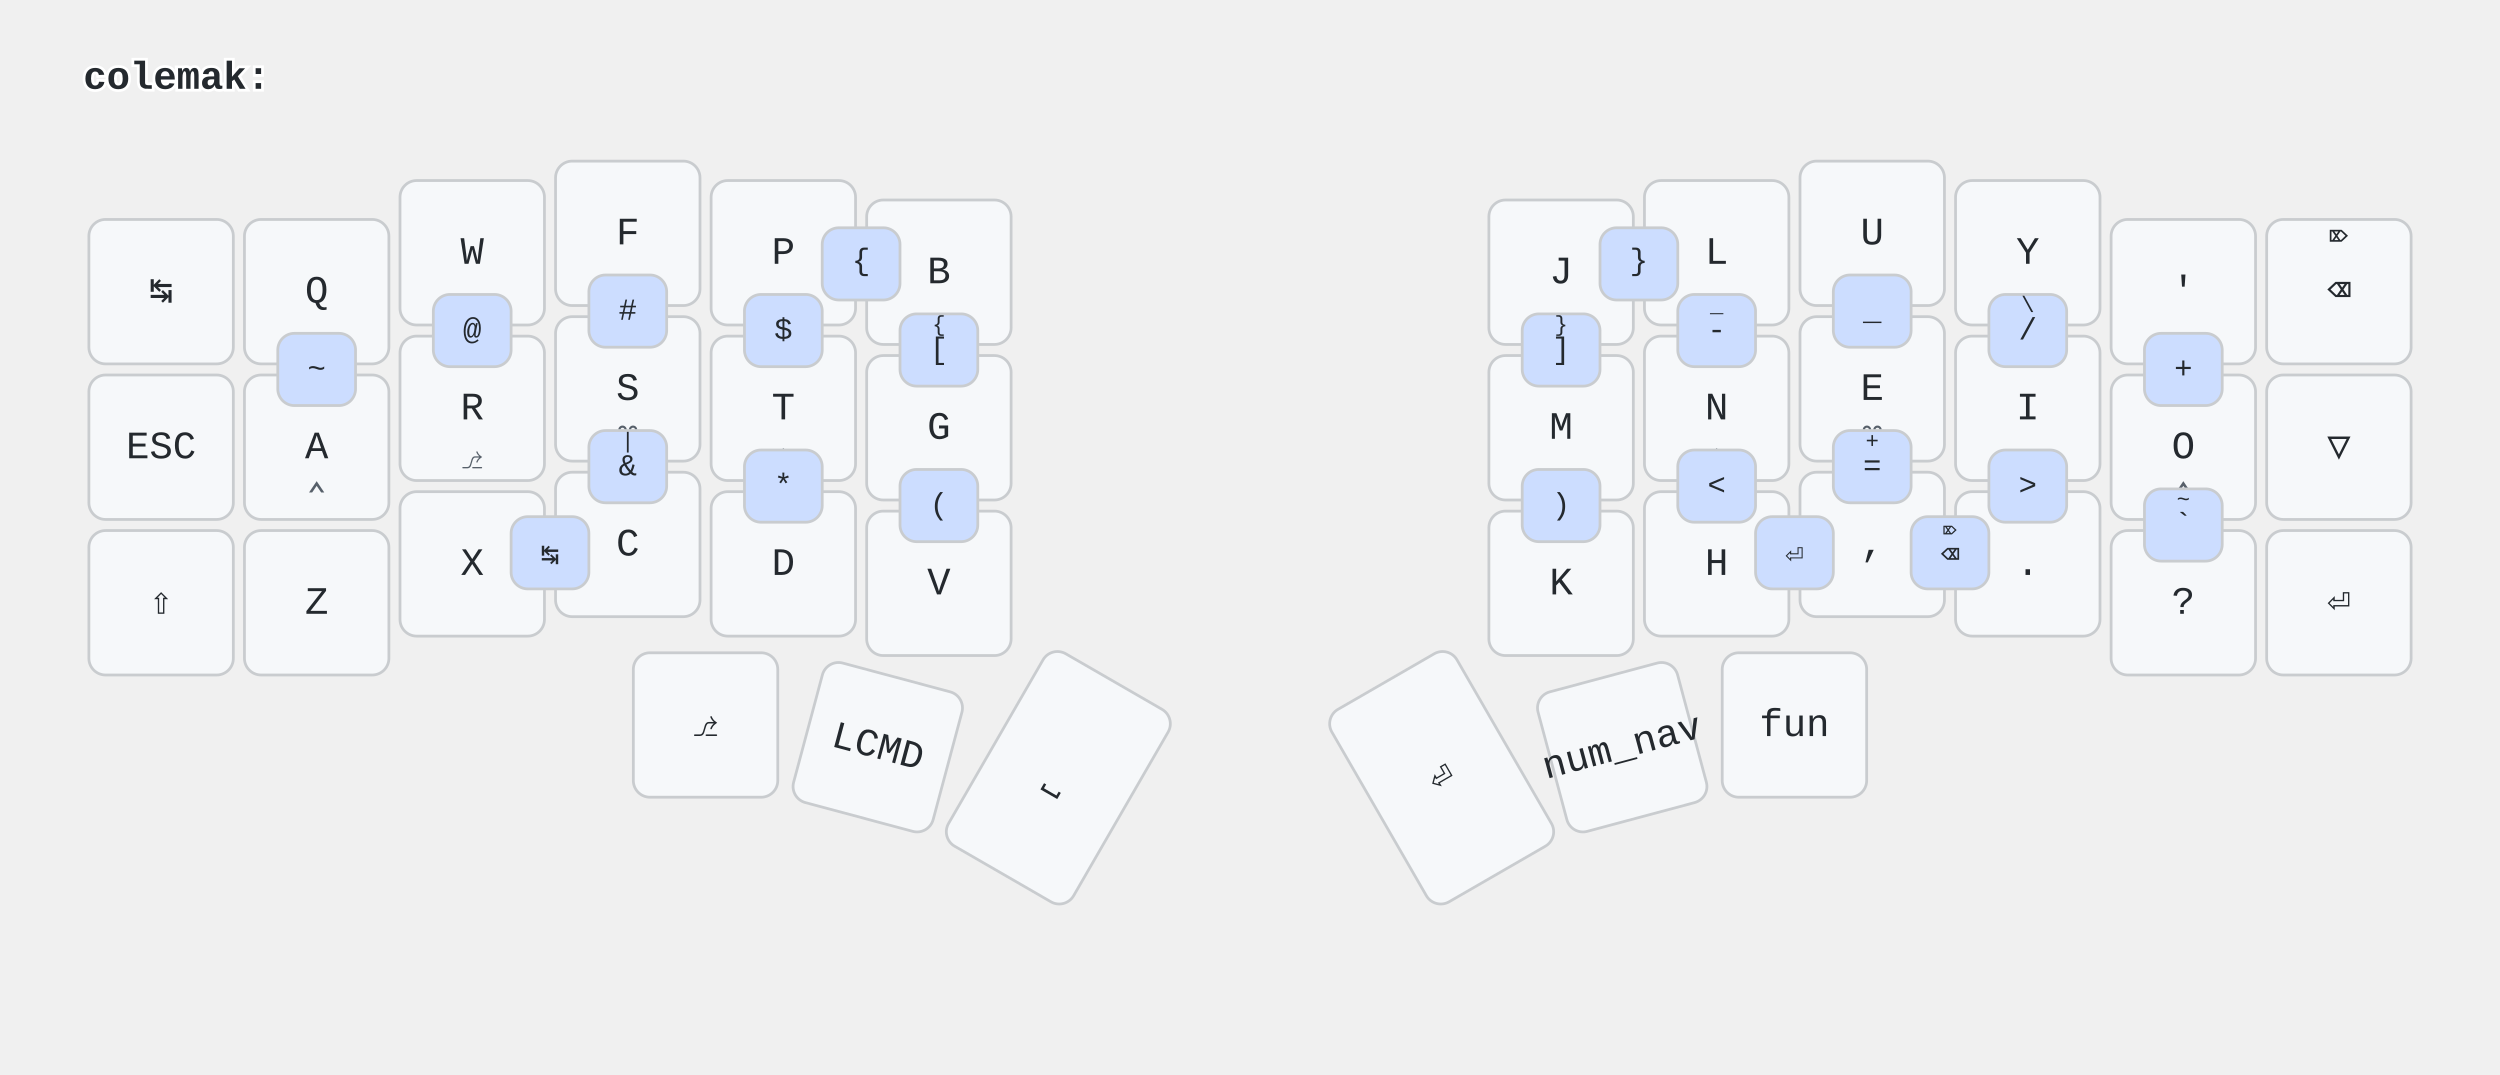
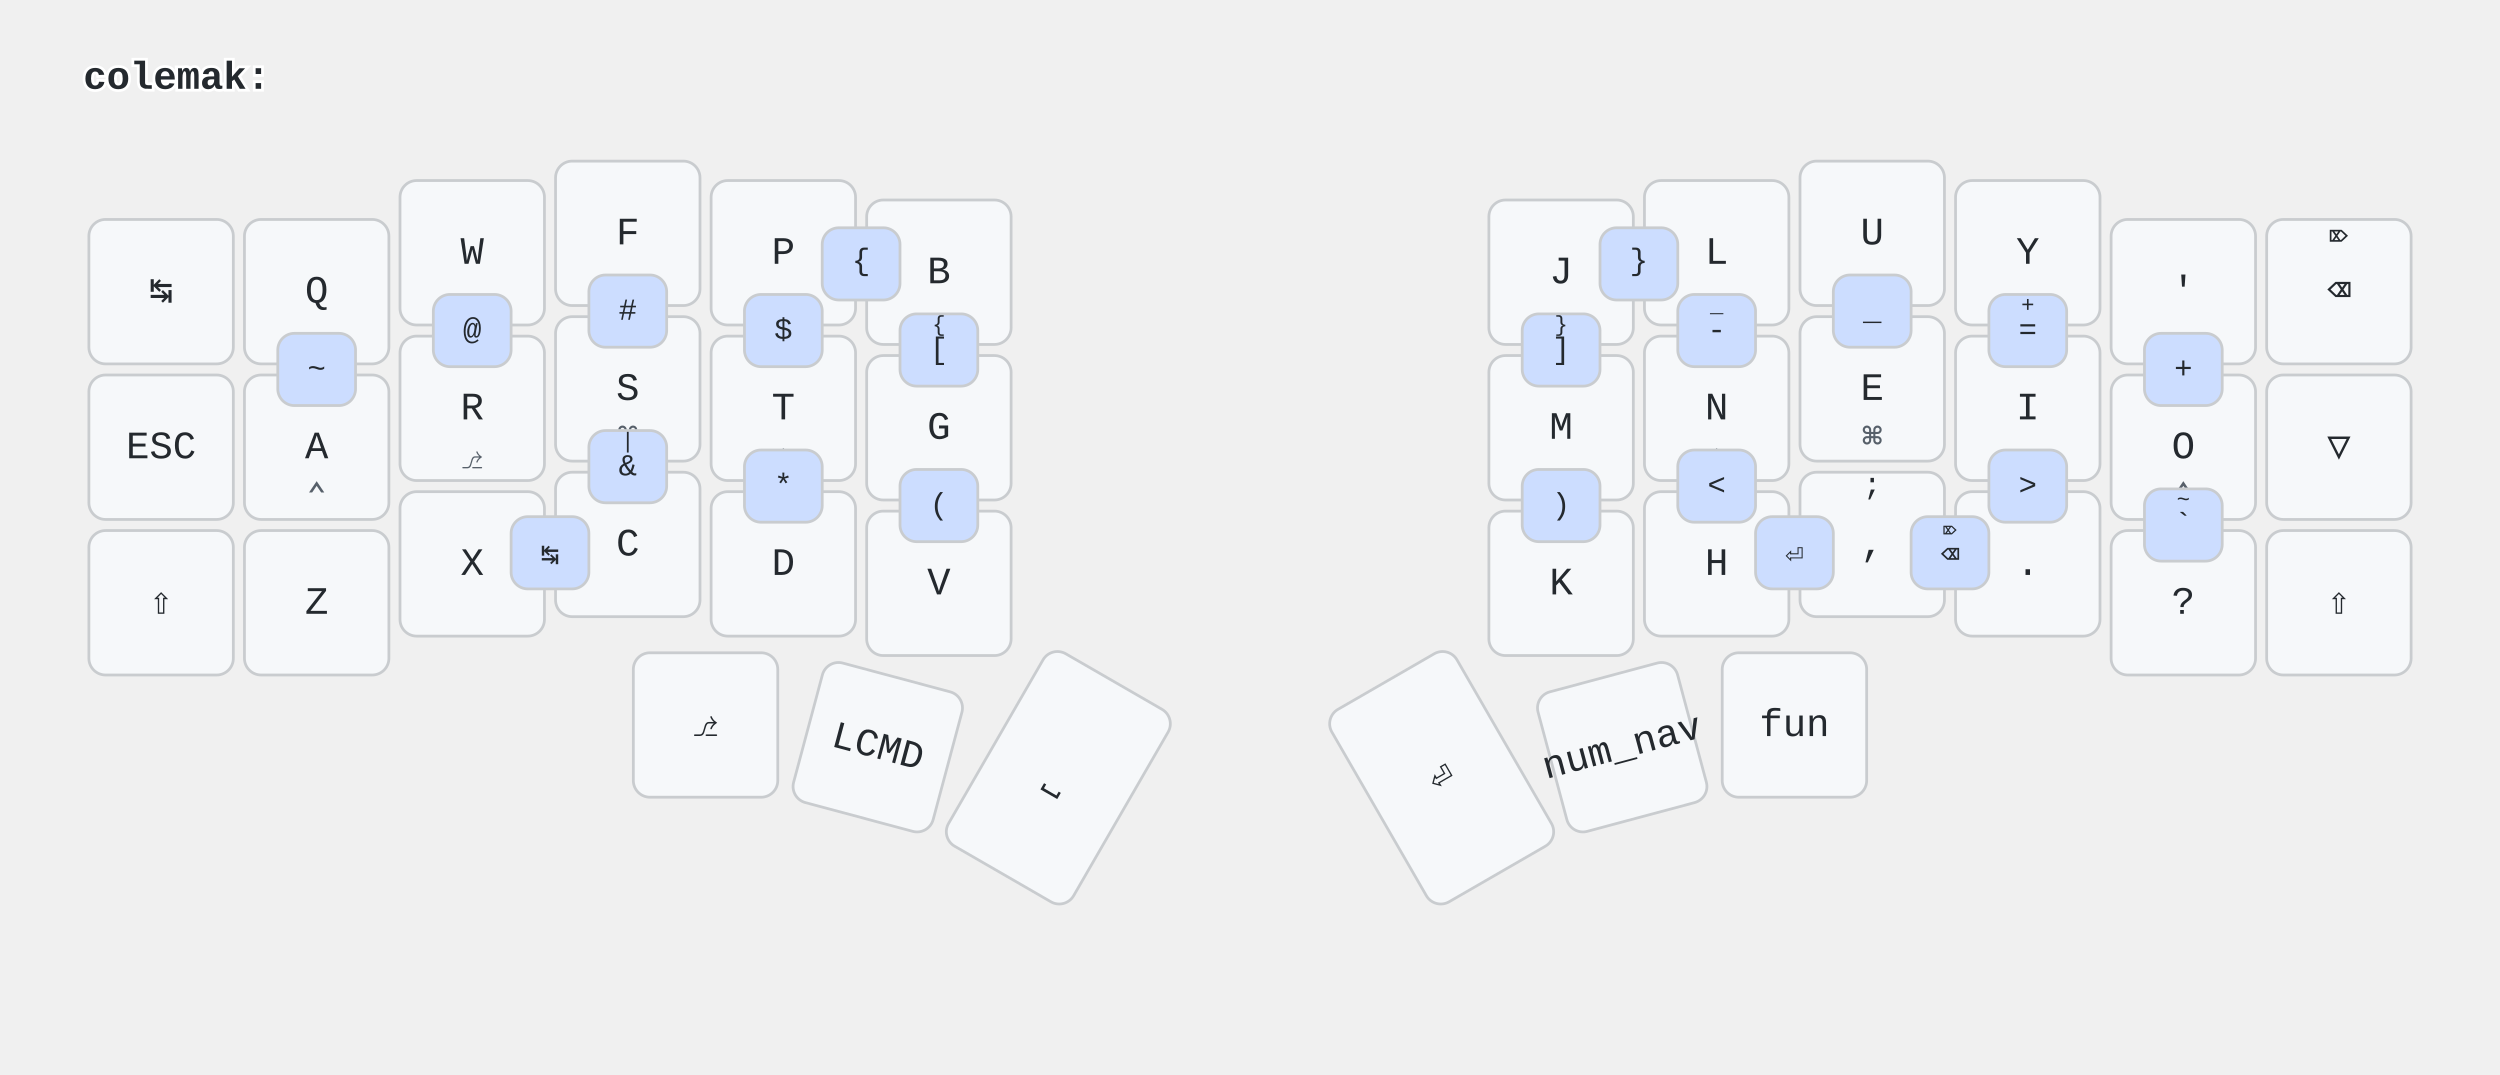
<svg xmlns="http://www.w3.org/2000/svg" width="900" height="387" viewBox="0 0 900 387" class="keymap">
  <style>/* font and background color specifications */
svg {
    font-family: SFMono-Regular,Consolas,Liberation Mono,Menlo,monospace;
    font-size: 14px;
    font-kerning: normal;
    text-rendering: optimizeLegibility;
    fill: #24292e;
}

/* default key styling */
rect {
    fill: #f6f8fa;
    stroke: #c9cccf;
    stroke-width: 1;
}

/* color accent for combo boxes */
rect.combo {
    fill: #cdf;
}

/* color accent for held keys */
rect.held, rect.combo.held {
    fill: #fdd;
}

/* color accent for ghost (optional) keys */
rect.ghost, rect.combo.ghost {
    fill: #ddd;
}

text {
    text-anchor: middle;
    dominant-baseline: middle;
}

/* styling for layer labels */
text.label {
    font-weight: bold;
    text-anchor: start;
    stroke: white;
    stroke-width: 2;
    paint-order: stroke;
}

/* styling for combo tap, and key hold/shifted label text */
text.combo, text.hold, text.shifted {
    font-size: 11px;
}

text.hold {
    text-anchor: middle;
    dominant-baseline: text-after-edge;
    font-size: 12px;
    font-weight: 600;
    fill: #57606a;
}

text.shifted {
    text-anchor: middle;
    dominant-baseline: hanging;
}

/* styling for hold/shifted label text in combo box */
text.combo.hold, text.combo.shifted {
    font-size: 8px;
}

/* styling for combo dendrons */
path {
    stroke-width: 1;
    stroke: gray;
    fill: none;
}
</style>
  <g transform="translate(30, 0)" class="layer-colemak">
    <text x="0" y="28" class="label" id="colemak">colemak:</text>
    <g transform="translate(0, 56)">
      <g transform="translate(28, 49)" class="key keypos-0">
        <rect rx="6" ry="6" x="-26" y="-26" width="52" height="52" class="key" />
        <text x="0" y="0" class="key tap">↹</text>
      </g>
      <g transform="translate(84, 49)" class="key keypos-1">
        <rect rx="6" ry="6" x="-26" y="-26" width="52" height="52" class="key" />
        <text x="0" y="0" class="key tap">Q</text>
      </g>
      <g transform="translate(140, 35)" class="key keypos-2">
        <rect rx="6" ry="6" x="-26" y="-26" width="52" height="52" class="key" />
        <text x="0" y="0" class="key tap">W</text>
      </g>
      <g transform="translate(196, 28)" class="key keypos-3">
        <rect rx="6" ry="6" x="-26" y="-26" width="52" height="52" class="key" />
        <text x="0" y="0" class="key tap">F</text>
      </g>
      <g transform="translate(252, 35)" class="key keypos-4">
        <rect rx="6" ry="6" x="-26" y="-26" width="52" height="52" class="key" />
        <text x="0" y="0" class="key tap">P</text>
      </g>
      <g transform="translate(308, 42)" class="key keypos-5">
        <rect rx="6" ry="6" x="-26" y="-26" width="52" height="52" class="key" />
        <text x="0" y="0" class="key tap">B</text>
      </g>
      <g transform="translate(532, 42)" class="key keypos-6">
        <rect rx="6" ry="6" x="-26" y="-26" width="52" height="52" class="key" />
        <text x="0" y="0" class="key tap">J</text>
      </g>
      <g transform="translate(588, 35)" class="key keypos-7">
        <rect rx="6" ry="6" x="-26" y="-26" width="52" height="52" class="key" />
        <text x="0" y="0" class="key tap">L</text>
      </g>
      <g transform="translate(644, 28)" class="key keypos-8">
        <rect rx="6" ry="6" x="-26" y="-26" width="52" height="52" class="key" />
        <text x="0" y="0" class="key tap">U</text>
      </g>
      <g transform="translate(700, 35)" class="key keypos-9">
        <rect rx="6" ry="6" x="-26" y="-26" width="52" height="52" class="key" />
        <text x="0" y="0" class="key tap">Y</text>
      </g>
      <g transform="translate(756, 49)" class="key keypos-10">
        <rect rx="6" ry="6" x="-26" y="-26" width="52" height="52" class="key" />
        <text x="0" y="0" class="key tap">'</text>
      </g>
      <g transform="translate(812, 49)" class="key keypos-11">
        <rect rx="6" ry="6" x="-26" y="-26" width="52" height="52" class="key" />
        <text x="0" y="0" class="key tap">⌫</text>
        <text x="0" y="-24" class="key shifted">⌦</text>
      </g>
      <g transform="translate(28, 105)" class="key keypos-12">
        <rect rx="6" ry="6" x="-26" y="-26" width="52" height="52" class="key" />
        <text x="0" y="0" class="key tap">ESC</text>
      </g>
      <g transform="translate(84, 105)" class="key keypos-13">
        <rect rx="6" ry="6" x="-26" y="-26" width="52" height="52" class="key" />
        <text x="0" y="0" class="key tap">A</text>
        <text x="0" y="24" class="key hold">⌃</text>
      </g>
      <g transform="translate(140, 91)" class="key keypos-14">
        <rect rx="6" ry="6" x="-26" y="-26" width="52" height="52" class="key" />
        <text x="0" y="0" class="key tap">R</text>
        <text x="0" y="24" class="key hold">⎇</text>
      </g>
      <g transform="translate(196, 84)" class="key keypos-15">
        <rect rx="6" ry="6" x="-26" y="-26" width="52" height="52" class="key" />
        <text x="0" y="0" class="key tap">S</text>
        <text x="0" y="24" class="key hold">⌘</text>
      </g>
      <g transform="translate(252, 91)" class="key keypos-16">
        <rect rx="6" ry="6" x="-26" y="-26" width="52" height="52" class="key" />
        <text x="0" y="0" class="key tap">T</text>
        <text x="0" y="24" class="key hold">⇧</text>
      </g>
      <g transform="translate(308, 98)" class="key keypos-17">
        <rect rx="6" ry="6" x="-26" y="-26" width="52" height="52" class="key" />
        <text x="0" y="0" class="key tap">G</text>
      </g>
      <g transform="translate(532, 98)" class="key keypos-18">
        <rect rx="6" ry="6" x="-26" y="-26" width="52" height="52" class="key" />
        <text x="0" y="0" class="key tap">M</text>
      </g>
      <g transform="translate(588, 91)" class="key keypos-19">
        <rect rx="6" ry="6" x="-26" y="-26" width="52" height="52" class="key" />
        <text x="0" y="0" class="key tap">N</text>
        <text x="0" y="24" class="key hold">⇧</text>
      </g>
      <g transform="translate(644, 84)" class="key keypos-20">
        <rect rx="6" ry="6" x="-26" y="-26" width="52" height="52" class="key" />
        <text x="0" y="0" class="key tap">E</text>
        <text x="0" y="24" class="key hold">⌘</text>
      </g>
      <g transform="translate(700, 91)" class="key keypos-21">
        <rect rx="6" ry="6" x="-26" y="-26" width="52" height="52" class="key" />
        <text x="0" y="0" class="key tap">I</text>
        <text x="0" y="24" class="key hold">⎇</text>
      </g>
      <g transform="translate(756, 105)" class="key keypos-22">
        <rect rx="6" ry="6" x="-26" y="-26" width="52" height="52" class="key" />
        <text x="0" y="0" class="key tap">O</text>
        <text x="0" y="24" class="key hold">⌃</text>
      </g>
      <g transform="translate(812, 105)" class="key trans keypos-23">
        <rect rx="6" ry="6" x="-26" y="-26" width="52" height="52" class="key trans" />
        <text x="0" y="0" class="key trans tap">▽</text>
      </g>
      <g transform="translate(28, 161)" class="key keypos-24">
        <rect rx="6" ry="6" x="-26" y="-26" width="52" height="52" class="key" />
        <text x="0" y="0" class="key tap">⇧</text>
      </g>
      <g transform="translate(84, 161)" class="key keypos-25">
        <rect rx="6" ry="6" x="-26" y="-26" width="52" height="52" class="key" />
        <text x="0" y="0" class="key tap">Z</text>
      </g>
      <g transform="translate(140, 147)" class="key keypos-26">
        <rect rx="6" ry="6" x="-26" y="-26" width="52" height="52" class="key" />
        <text x="0" y="0" class="key tap">X</text>
      </g>
      <g transform="translate(196, 140)" class="key keypos-27">
        <rect rx="6" ry="6" x="-26" y="-26" width="52" height="52" class="key" />
        <text x="0" y="0" class="key tap">C</text>
      </g>
      <g transform="translate(252, 147)" class="key keypos-28">
        <rect rx="6" ry="6" x="-26" y="-26" width="52" height="52" class="key" />
        <text x="0" y="0" class="key tap">D</text>
      </g>
      <g transform="translate(308, 154)" class="key keypos-29">
        <rect rx="6" ry="6" x="-26" y="-26" width="52" height="52" class="key" />
        <text x="0" y="0" class="key tap">V</text>
      </g>
      <g transform="translate(532, 154)" class="key keypos-30">
        <rect rx="6" ry="6" x="-26" y="-26" width="52" height="52" class="key" />
        <text x="0" y="0" class="key tap">K</text>
      </g>
      <g transform="translate(588, 147)" class="key keypos-31">
        <rect rx="6" ry="6" x="-26" y="-26" width="52" height="52" class="key" />
        <text x="0" y="0" class="key tap">H</text>
      </g>
      <g transform="translate(644, 140)" class="key keypos-32">
        <rect rx="6" ry="6" x="-26" y="-26" width="52" height="52" class="key" />
        <text x="0" y="0" class="key tap">,</text>
        <text x="0" y="-24" class="key shifted">;</text>
      </g>
      <g transform="translate(700, 147)" class="key keypos-33">
        <rect rx="6" ry="6" x="-26" y="-26" width="52" height="52" class="key" />
        <text x="0" y="0" class="key tap">.</text>
        <text x="0" y="-24" class="key shifted">:</text>
      </g>
      <g transform="translate(756, 161)" class="key keypos-34">
        <rect rx="6" ry="6" x="-26" y="-26" width="52" height="52" class="key" />
        <text x="0" y="0" class="key tap">?</text>
        <text x="0" y="-24" class="key shifted">!</text>
      </g>
      <g transform="translate(812, 161)" class="key keypos-35">
        <rect rx="6" ry="6" x="-26" y="-26" width="52" height="52" class="key" />
-         <text x="0" y="0" class="key tap">⏎</text>
+         <text x="0" y="0" class="key tap">⇧</text>
      </g>
      <g transform="translate(224, 205)" class="key keypos-36">
        <rect rx="6" ry="6" x="-26" y="-26" width="52" height="52" class="key" />
        <text x="0" y="0" class="key tap">⎇</text>
      </g>
      <g transform="translate(286, 213) rotate(15.0)" class="key keypos-37">
        <rect rx="6" ry="6" x="-26" y="-26" width="52" height="52" class="key" />
        <text x="0" y="0" class="key tap">LCMD</text>
      </g>
      <g transform="translate(351, 224) rotate(30.0)" class="key keypos-38">
        <rect rx="6" ry="6" x="-26" y="-40" width="52" height="80" class="key" />
        <text x="0" y="0" class="key tap">⎵</text>
      </g>
      <g transform="translate(489, 224) rotate(-30.0)" class="key keypos-39">
        <rect rx="6" ry="6" x="-26" y="-40" width="52" height="80" class="key" />
        <text x="0" y="0" class="key tap">⏎</text>
      </g>
      <g transform="translate(554, 213) rotate(-15.0)" class="key keypos-40">
        <rect rx="6" ry="6" x="-26" y="-26" width="52" height="52" class="key" />
        <text x="0" y="0" class="key tap">num_nav</text>
      </g>
      <g transform="translate(616, 205)" class="key keypos-41">
        <rect rx="6" ry="6" x="-26" y="-26" width="52" height="52" class="key" />
        <text x="0" y="0" class="key tap">fun</text>
      </g>
      <g class="combo combopos-0">
        <rect rx="6" ry="6" x="70" y="64" width="28" height="26" class="combo" />
        <text x="84" y="77" class="combo tap">~</text>
      </g>
      <g class="combo combopos-1">
        <rect rx="6" ry="6" x="126" y="50" width="28" height="26" class="combo" />
        <text x="140" y="63" class="combo tap">@</text>
      </g>
      <g class="combo combopos-2">
        <rect rx="6" ry="6" x="182" y="43" width="28" height="26" class="combo" />
        <text x="196" y="56" class="combo tap">#</text>
      </g>
      <g class="combo combopos-3">
        <rect rx="6" ry="6" x="238" y="50" width="28" height="26" class="combo" />
        <text x="252" y="63" class="combo tap">$</text>
      </g>
      <g class="combo combopos-4">
        <rect rx="6" ry="6" x="182" y="99" width="28" height="26" class="combo" />
        <text x="196" y="112" class="combo tap">&amp;</text>
        <text x="196" y="101" class="combo shifted">|</text>
      </g>
      <g class="combo combopos-5">
        <rect rx="6" ry="6" x="238" y="106" width="28" height="26" class="combo" />
        <text x="252" y="119" class="combo tap">*</text>
      </g>
      <g class="combo combopos-6">
        <rect rx="6" ry="6" x="266" y="26" width="28" height="26" class="combo" />
        <text x="280" y="38" class="combo tap">{</text>
      </g>
      <g class="combo combopos-7">
        <rect rx="6" ry="6" x="546" y="26" width="28" height="26" class="combo" />
        <text x="560" y="38" class="combo tap">}</text>
      </g>
      <g class="combo combopos-8">
        <rect rx="6" ry="6" x="294" y="57" width="28" height="26" class="combo" />
        <text x="308" y="70" class="combo tap">[</text>
        <text x="308" y="59" class="combo shifted">{</text>
      </g>
      <g class="combo combopos-9">
        <rect rx="6" ry="6" x="294" y="113" width="28" height="26" class="combo" />
        <text x="308" y="126" class="combo tap">(</text>
      </g>
      <g class="combo combopos-10">
        <rect rx="6" ry="6" x="518" y="57" width="28" height="26" class="combo" />
        <text x="532" y="70" class="combo tap">]</text>
        <text x="532" y="59" class="combo shifted">}</text>
      </g>
      <g class="combo combopos-11">
        <rect rx="6" ry="6" x="518" y="113" width="28" height="26" class="combo" />
        <text x="532" y="126" class="combo tap">)</text>
      </g>
      <g class="combo combopos-12">
        <rect rx="6" ry="6" x="742" y="120" width="28" height="26" class="combo" />
        <text x="756" y="133" class="combo tap">`</text>
        <text x="756" y="122" class="combo shifted">~</text>
      </g>
      <g class="combo combopos-13">
        <rect rx="6" ry="6" x="574" y="106" width="28" height="26" class="combo" />
        <text x="588" y="119" class="combo tap">&lt;</text>
      </g>
      <g class="combo combopos-14">
        <rect rx="6" ry="6" x="686" y="106" width="28" height="26" class="combo" />
        <text x="700" y="119" class="combo tap">&gt;</text>
      </g>
      <g class="combo combopos-15">
-         <rect rx="6" ry="6" x="686" y="50" width="28" height="26" class="combo" />
-         <text x="700" y="63" class="combo tap">/</text>
-         <text x="700" y="52" class="combo shifted">\</text>
-       </g>
-       <g class="combo combopos-16">
        <rect rx="6" ry="6" x="574" y="50" width="28" height="26" class="combo" />
        <text x="588" y="63" class="combo tap">-</text>
        <text x="588" y="52" class="combo shifted">_</text>
      </g>
-       <g class="combo combopos-17">
+       <g class="combo combopos-16">
        <rect rx="6" ry="6" x="630" y="43" width="28" height="26" class="combo" />
        <text x="644" y="56" class="combo tap">_</text>
      </g>
+       <g class="combo combopos-17">
+         <rect rx="6" ry="6" x="686" y="50" width="28" height="26" class="combo" />
+         <text x="700" y="63" class="combo tap">=</text>
+         <text x="700" y="52" class="combo shifted">+</text>
+       </g>
      <g class="combo combopos-18">
-         <rect rx="6" ry="6" x="630" y="99" width="28" height="26" class="combo" />
-         <text x="644" y="112" class="combo tap">=</text>
-         <text x="644" y="101" class="combo shifted">+</text>
-       </g>
-       <g class="combo combopos-19">
        <rect rx="6" ry="6" x="742" y="64" width="28" height="26" class="combo" />
        <text x="756" y="77" class="combo tap">+</text>
      </g>
-       <g class="combo combopos-20">
+       <g class="combo combopos-19">
        <rect rx="6" ry="6" x="154" y="130" width="28" height="26" class="combo" />
        <text x="168" y="144" class="combo tap">↹</text>
      </g>
-       <g class="combo combopos-21">
+       <g class="combo combopos-20">
        <rect rx="6" ry="6" x="602" y="130" width="28" height="26" class="combo" />
        <text x="616" y="144" class="combo tap">⏎</text>
      </g>
-       <g class="combo combopos-22">
+       <g class="combo combopos-21">
        <rect rx="6" ry="6" x="658" y="130" width="28" height="26" class="combo" />
        <text x="672" y="144" class="combo tap">⌫</text>
        <text x="672" y="132" class="combo shifted">⌦</text>
      </g>
    </g>
  </g>
</svg>
